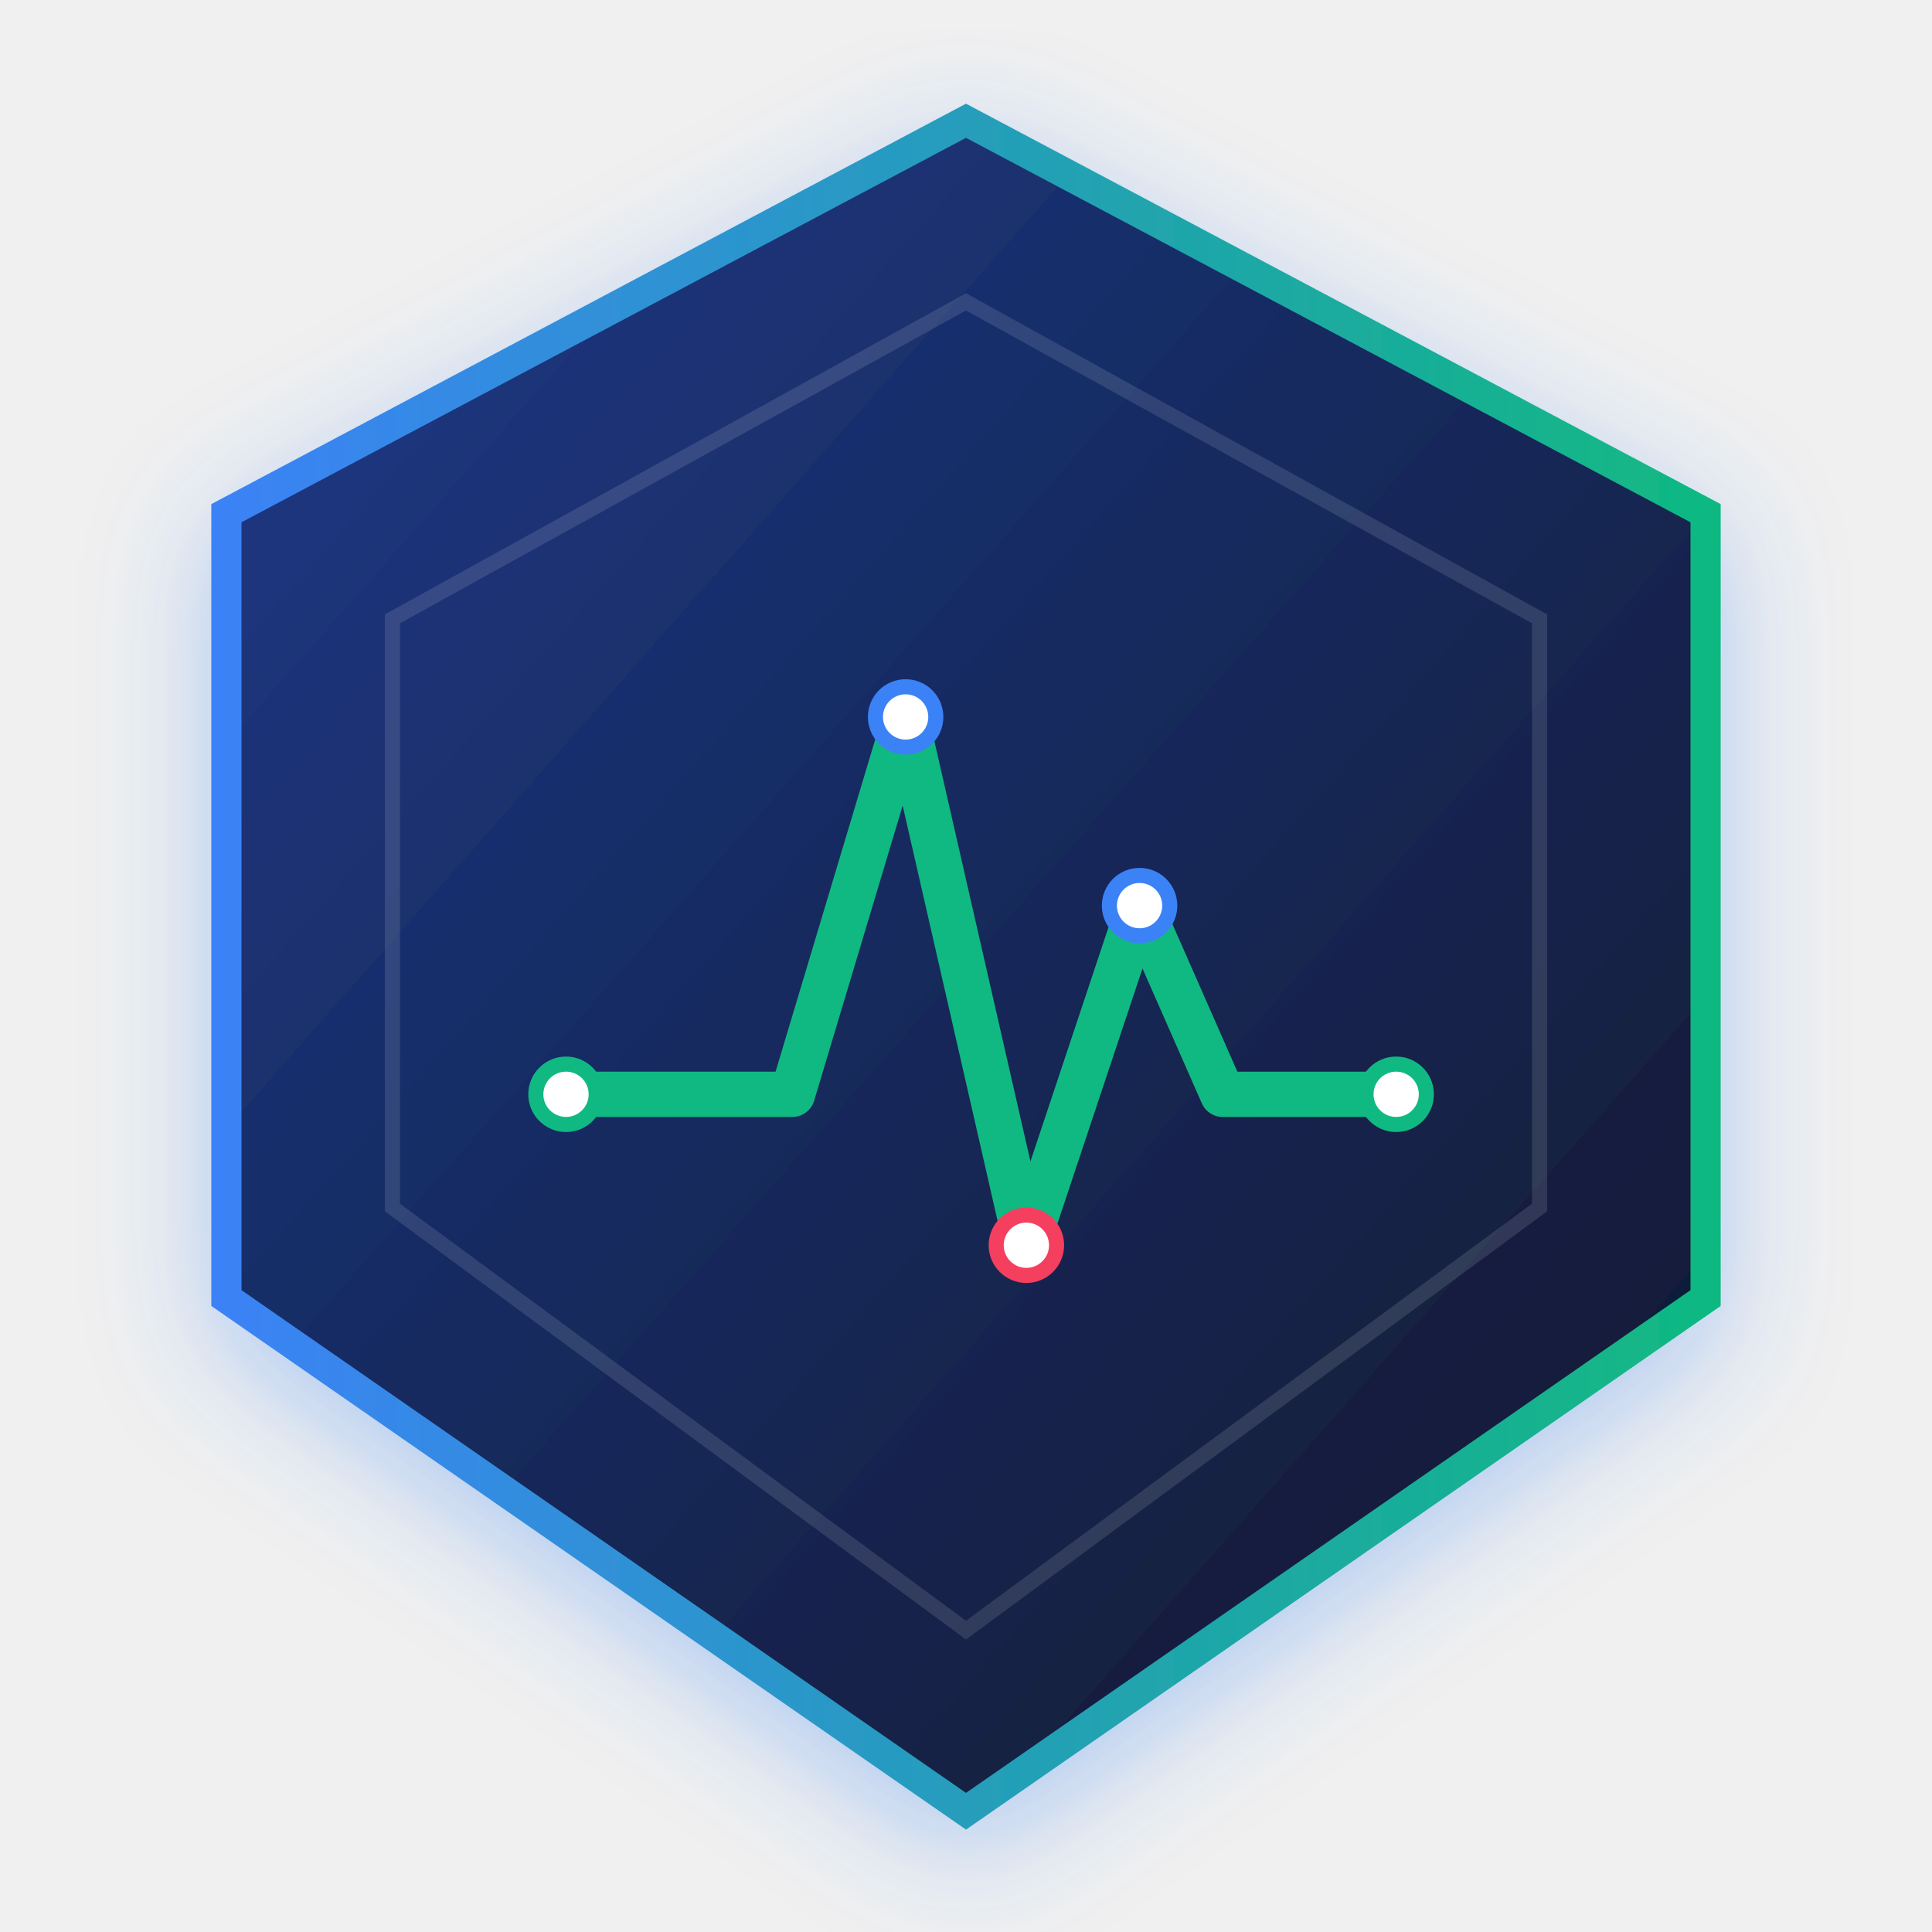
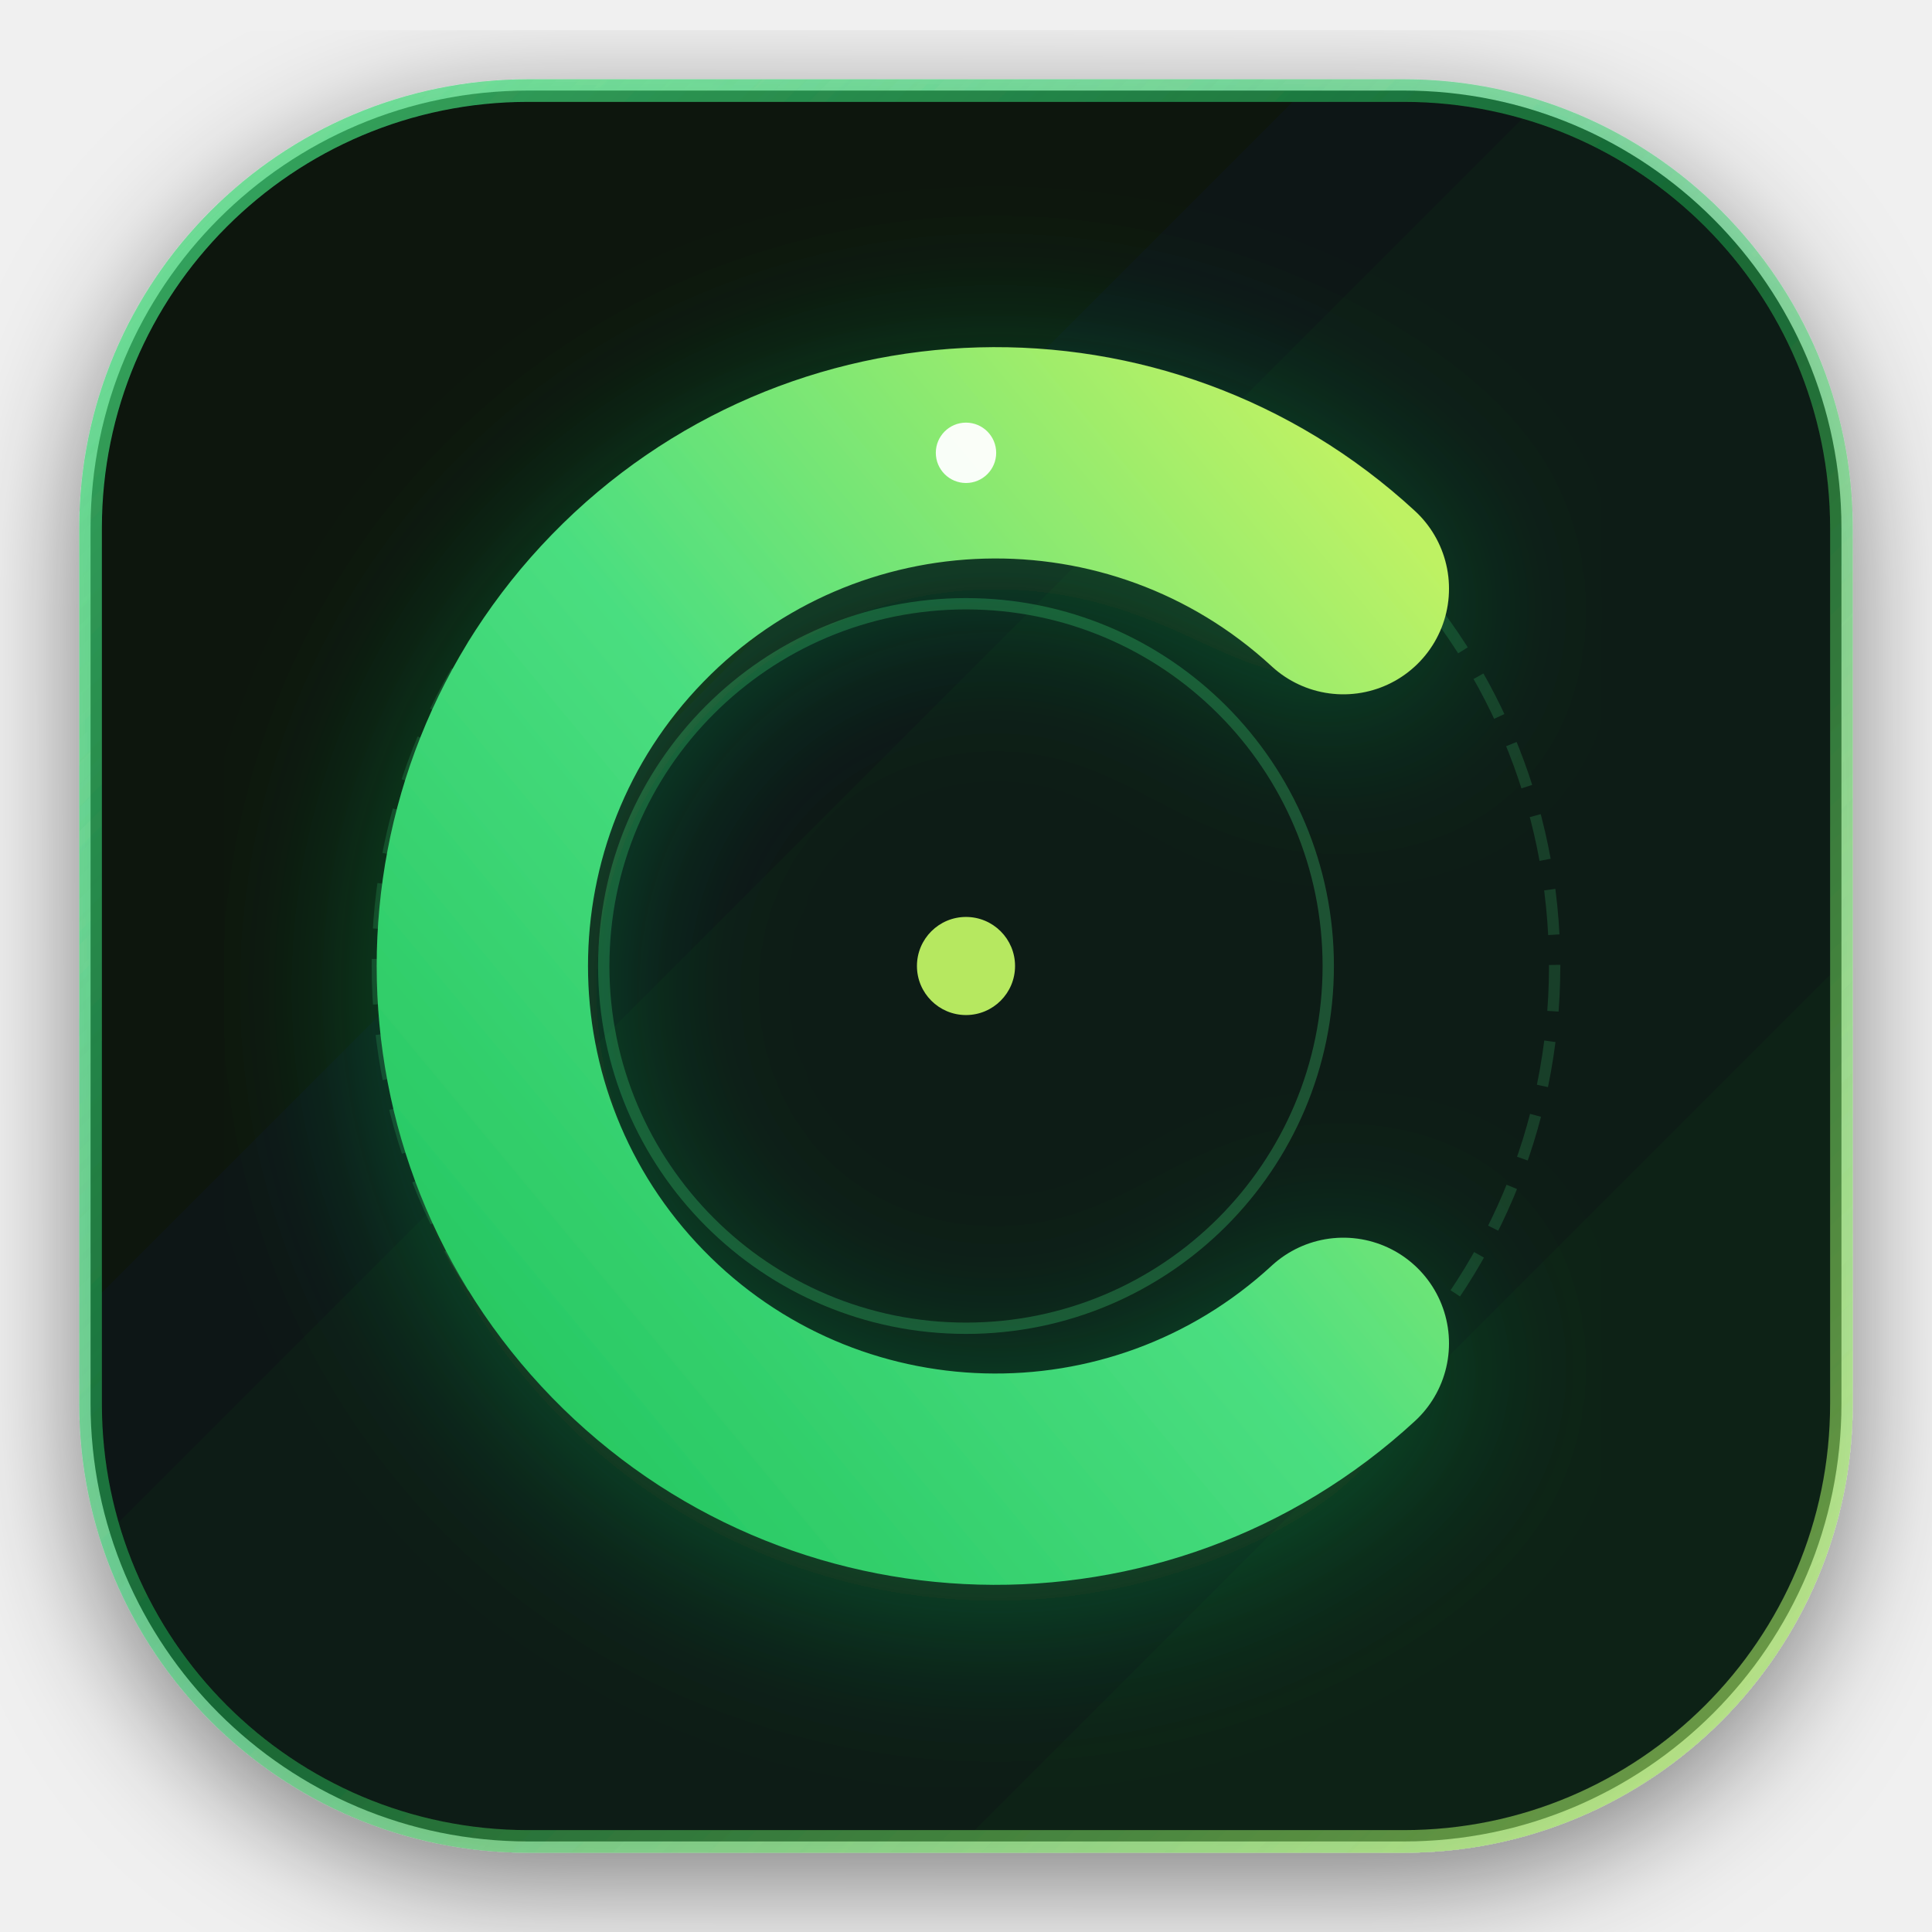
<svg xmlns="http://www.w3.org/2000/svg" viewBox="0 0 256 256" width="100%" height="100%">
  <defs>
-     <linearGradient id="shieldGrad" x1="0%" y1="0%" x2="100%" y2="100%">
-       <stop offset="0%" stop-color="#1e3a8a" />
-       <stop offset="100%" stop-color="#0f172a" />
+     <linearGradient id="bgGrad" x1="0%" y1="0%" x2="100%" y2="100%">
+       <stop offset="0%" stop-color="#0A120D" />
+       <stop offset="100%" stop-color="#12241A" />
    </linearGradient>
-     <linearGradient id="accentGrad" x1="0%" y1="0%" x2="100%" y2="0%">
-       <stop offset="0%" stop-color="#3b82f6" />
-       <stop offset="100%" stop-color="#10b981" />
+     <linearGradient id="cGrad" x1="0%" y1="100%" x2="100%" y2="0%">
+       <stop offset="0%" stop-color="#22C55E" />
+       <stop offset="50%" stop-color="#4ADE80" />
+       <stop offset="100%" stop-color="#BEF264" />
    </linearGradient>
-     <filter id="glow" x="-20%" y="-20%" width="140%" height="140%">
-       <feDropShadow dx="0" dy="4" stdDeviation="8" flood-color="#3b82f6" flood-opacity="0.35" />
+     <linearGradient id="borderGrad" x1="0%" y1="0%" x2="100%" y2="100%">
+       <stop offset="0%" stop-color="rgba(74, 222, 128, 0.75)" />
+       <stop offset="50%" stop-color="rgba(34, 197, 94, 0.45)" />
+       <stop offset="100%" stop-color="rgba(190, 242, 100, 0.6)" />
+     </linearGradient>
+     <filter id="neonGlow" x="-30%" y="-30%" width="160%" height="160%">
+       <feDropShadow dx="0" dy="0" stdDeviation="6" flood-color="#4ADE80" flood-opacity="0.65" />
+       <feDropShadow dx="0" dy="3" stdDeviation="12" flood-color="#22C55E" flood-opacity="0.35" />
+     </filter>
+     <filter id="badgeShadow" x="-20%" y="-20%" width="140%" height="140%">
+       <feDropShadow dx="0" dy="4" stdDeviation="8" flood-color="#000000" flood-opacity="0.5" />
    </filter>
  </defs>
-   <polygon points="128,16 226,68 226,172 128,240 30,172 30,68" fill="url(#shieldGrad)" stroke="url(#accentGrad)" stroke-width="4" filter="url(#glow)" />
-   <polygon points="128,40 204,82 204,160 128,216 52,160 52,82" fill="none" stroke="rgba(255,255,255,0.12)" stroke-width="2" />
-   <polyline points="75,145 105,145 120,95 136,165 151,120 162,145 185,145" fill="none" stroke="#10b981" stroke-width="6" stroke-linecap="round" stroke-linejoin="round" />
-   <circle cx="75" cy="145" r="4" fill="#ffffff" stroke="#10b981" stroke-width="2" />
-   <circle cx="120" cy="95" r="4" fill="#ffffff" stroke="#3b82f6" stroke-width="2" />
-   <circle cx="136" cy="165" r="4" fill="#ffffff" stroke="#f43f5e" stroke-width="2" />
-   <circle cx="151" cy="120" r="4" fill="#ffffff" stroke="#3b82f6" stroke-width="2" />
-   <circle cx="185" cy="145" r="4" fill="#ffffff" stroke="#10b981" stroke-width="2" />
+   <rect x="12" y="12" width="232" height="232" rx="58" fill="url(#bgGrad)" stroke="url(#borderGrad)" stroke-width="3" filter="url(#badgeShadow)" />
+   <circle cx="128" cy="128" r="78" fill="none" stroke="rgba(74, 222, 128, 0.18)" stroke-width="1.5" stroke-dasharray="6 4" />
+   <circle cx="128" cy="128" r="48" fill="none" stroke="rgba(74, 222, 128, 0.28)" stroke-width="1.5" />
+   <circle cx="128" cy="128" r="6.5" fill="#BEF264" opacity="0.95" />
+   <path d="M 178 78            A 68 68 0 1 0 178 178" fill="none" stroke="url(#cGrad)" stroke-width="28" stroke-linecap="round" filter="url(#neonGlow)" />
+   <circle cx="128" cy="60" r="4" fill="#FFFFFF" opacity="0.95" />
</svg>
